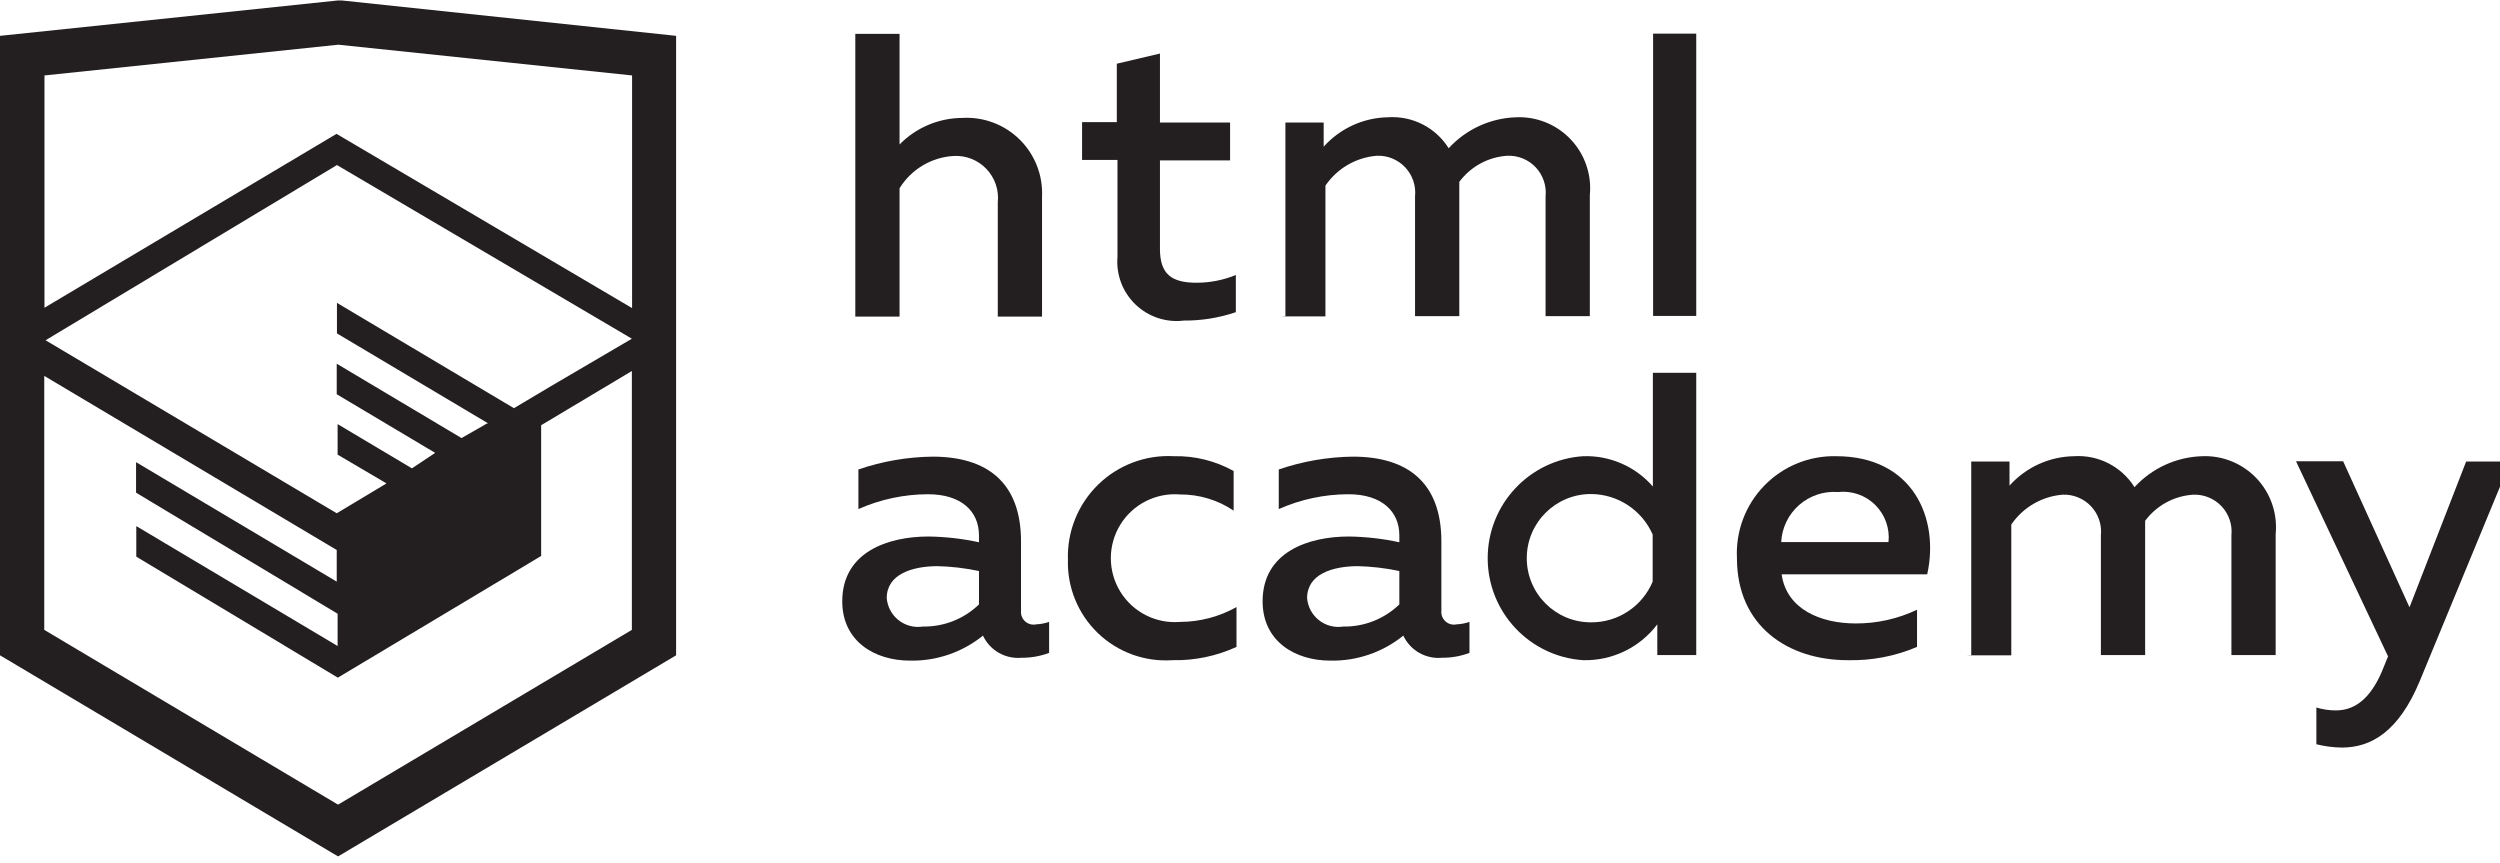
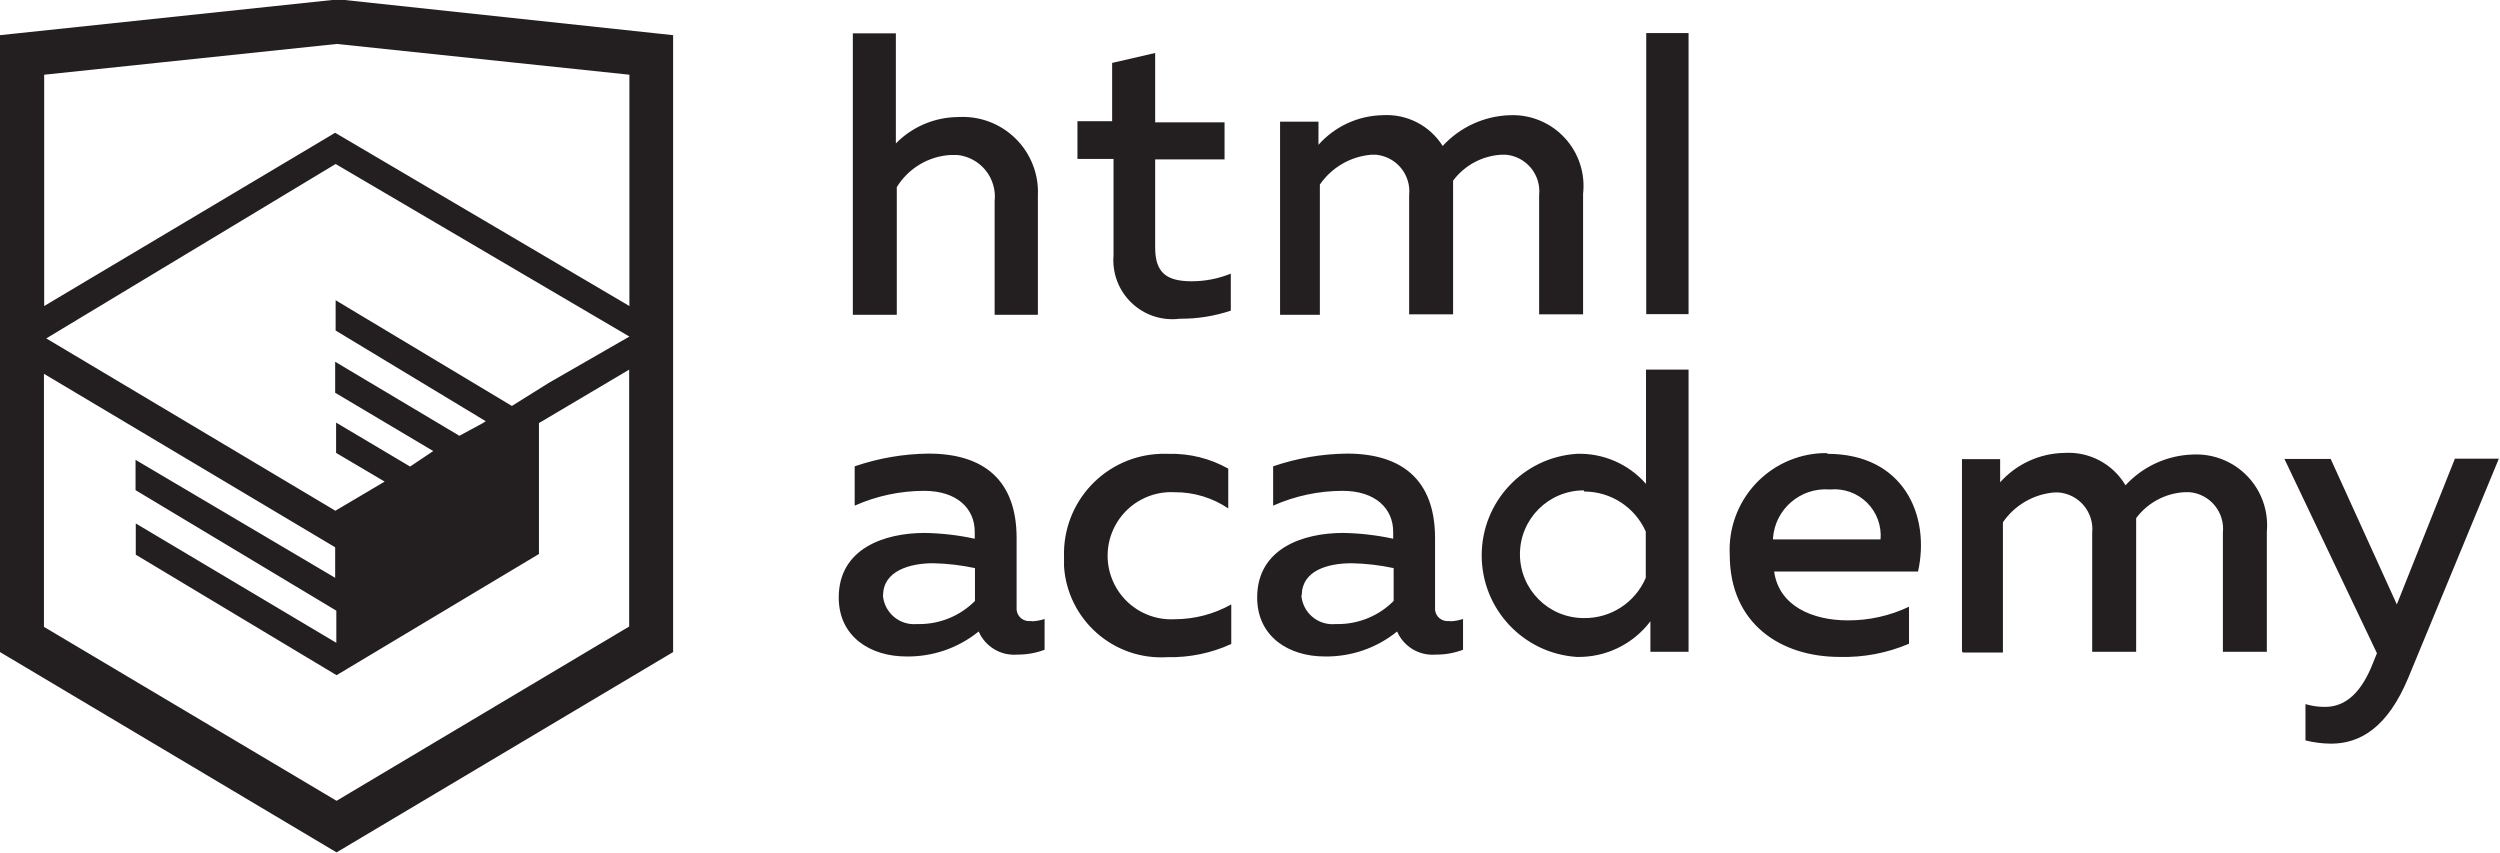
- <svg xmlns="http://www.w3.org/2000/svg" id="Layer_1" data-name="Layer 1" viewBox="0 0 113 39">
-   <path d="M401.93,351.51a2.07,2.07,0,0,0,.58-0.11v1.4a3.41,3.41,0,0,1-1.24.22,1.75,1.75,0,0,1-1.75-1,5.08,5.08,0,0,1-3.3,1.13c-1.59,0-3.06-.87-3.06-2.68,0-2.24,2.08-2.93,3.9-2.93a11.63,11.63,0,0,1,2.28.26v-0.31c0-1.09-.8-1.86-2.3-1.86a7.79,7.79,0,0,0-3.15.67v-1.79a10.72,10.72,0,0,1,3.35-.58c2.48,0,4,1.18,4,3.83v3.14A0.57,0.57,0,0,0,401.93,351.51Zm-6.76-1.19a1.42,1.42,0,0,0,1.64,1.29,3.56,3.56,0,0,0,2.53-1V349.1a10.21,10.21,0,0,0-1.9-.22C396.34,348.89,395.17,349.23,395.17,350.33Z" transform="translate(-355.09 -323.29)" fill="#231f20" />
-   <path d="M408.15,343.91a5.29,5.29,0,0,1,2.7.67v1.79a4.28,4.28,0,0,0-2.42-.73,2.89,2.89,0,1,0,0,5.76,5.26,5.26,0,0,0,2.55-.67v1.8a6.58,6.58,0,0,1-2.9.6,4.42,4.42,0,0,1-4.72-4.54A4.54,4.54,0,0,1,408.15,343.91Z" transform="translate(-355.09 -323.29)" fill="#231f20" />
-   <path d="M420.93,351.51a2.07,2.07,0,0,0,.58-0.11v1.4a3.41,3.41,0,0,1-1.24.22,1.75,1.75,0,0,1-1.75-1,5.08,5.08,0,0,1-3.3,1.13c-1.59,0-3.06-.87-3.06-2.68,0-2.24,2.08-2.93,3.9-2.93a11.63,11.63,0,0,1,2.28.26v-0.31c0-1.09-.8-1.86-2.3-1.86a7.79,7.79,0,0,0-3.15.67v-1.79a10.72,10.72,0,0,1,3.35-.58c2.48,0,4,1.18,4,3.83v3.14A0.57,0.57,0,0,0,420.93,351.51Zm-6.76-1.19a1.42,1.42,0,0,0,1.64,1.29,3.56,3.56,0,0,0,2.53-1V349.1a10.21,10.21,0,0,0-1.9-.22C415.33,348.89,414.17,349.23,414.17,350.33Z" transform="translate(-355.09 -323.29)" fill="#231f20" />
-   <path d="M431.76,340.14V352.9H430v-1.39a4.07,4.07,0,0,1-3.35,1.62,4.62,4.62,0,0,1,0-9.22,4,4,0,0,1,3.15,1.37v-5.14h2ZM427,345.62a2.9,2.9,0,0,0,0,5.8,3,3,0,0,0,2.79-1.84v-2.13A3.06,3.06,0,0,0,427,345.62Z" transform="translate(-355.09 -323.29)" fill="#231f20" />
-   <path d="M438.08,343.91c3.48,0,4.68,2.81,4.12,5.34h-6.58c0.22,1.57,1.75,2.22,3.35,2.22a6.41,6.41,0,0,0,2.77-.62v1.68a7.5,7.5,0,0,1-3.14.6c-2.68,0-5-1.53-5-4.61A4.39,4.39,0,0,1,438.08,343.91Zm0.09,1.62a2.39,2.39,0,0,0-2.57,2.26h4.85A2.06,2.06,0,0,0,438.17,345.53Z" transform="translate(-355.09 -323.29)" fill="#231f20" />
-   <path d="M444.19,352.9v-8.75h1.73v1.09a4,4,0,0,1,2.92-1.33,3,3,0,0,1,2.73,1.4,4.33,4.33,0,0,1,3.06-1.4,3.21,3.21,0,0,1,3.32,3.52v5.47h-2v-5.41a1.67,1.67,0,0,0-1.73-1.84,2.94,2.94,0,0,0-2.17,1.18c0,0.2,0,.4,0,0.6v5.47h-2v-5.41a1.67,1.67,0,0,0-1.73-1.84,3.11,3.11,0,0,0-2.32,1.35v5.91h-2Z" transform="translate(-355.09 -323.29)" fill="#231f20" />
-   <path d="M466.56,344.15h2l-4.1,9.93c-0.95,2.28-2.19,3-3.52,3a5,5,0,0,1-1.15-.15v-1.66a3,3,0,0,0,.89.13c0.95,0,1.66-.67,2.17-2l0.18-.44-4.16-8.82H461l3,6.6Z" transform="translate(-355.09 -323.29)" fill="#231f20" />
-   <path d="M395.75,324.82v5a4,4,0,0,1,2.83-1.2,3.41,3.41,0,0,1,3.61,3.57v5.41h-2v-5.16a1.9,1.9,0,0,0-2-2.1,3.08,3.08,0,0,0-2.44,1.46v5.8h-2V324.82h2Z" transform="translate(-355.09 -323.29)" fill="#231f20" />
-   <path d="M407.52,325.71v3.12h3.17v1.71h-3.17v4c0,1.15.53,1.53,1.66,1.53a4.71,4.71,0,0,0,1.77-.35v1.68a7.14,7.14,0,0,1-2.35.38,2.68,2.68,0,0,1-3-2.88v-4.38H404v-1.71h1.57v-2.64Z" transform="translate(-355.09 -323.29)" fill="#231f20" />
-   <path d="M413.19,337.58v-8.75h1.73v1.09a4,4,0,0,1,2.92-1.33,3,3,0,0,1,2.73,1.4,4.33,4.33,0,0,1,3.06-1.4,3.21,3.21,0,0,1,3.32,3.52v5.47h-2v-5.41a1.67,1.67,0,0,0-1.73-1.84,2.94,2.94,0,0,0-2.17,1.18c0,0.2,0,.4,0,0.6v5.47h-2v-5.41a1.67,1.67,0,0,0-1.73-1.84,3.11,3.11,0,0,0-2.32,1.35v5.91h-2Z" transform="translate(-355.09 -323.29)" fill="#231f20" />
-   <rect x="74.72" y="1.52" width="1.95" height="12.76" fill="#231f20" />
-   <path d="M370.53,323.31l-0.16,0-15.28,1.6v28L370.37,362l15.28-9.09v-28Zm13.12,28.45-13.28,7.9-13.28-7.9V340.28l13.22,7.87,0,1.43-9.07-5.4v1.38l9.11,5.47,0,1.46-9.1-5.42v1.38l9.11,5.47h0l9.19-5.5v-1.39h0v-4.52l4.1-2.45v11.67Zm0-13.16L380,340.74h0l-1.68,1-8-4.76v1.38l6.84,4.07-0.06,0-0.15.09-1,.57-5.64-3.36v1.38l4.45,2.65-1.05.7,0,0-3.36-2v1.38l2.21,1.3-2.25,1.35-13.16-7.82,13.17-7.92h0Zm0-1.39-13.35-7.87h0l-13.2,7.86v-10.5l13.28-1.39,13.28,1.39v10.51Z" transform="translate(-355.09 -323.29)" fill="#231f20" />
+ <svg xmlns="http://www.w3.org/2000/svg" id="Layer_1" data-name="Layer 1" viewBox="0 0 108.08 36.85">
+   <path d="M44.61,26.88a2,2,0,0,0,.55-0.1v1.33a3.25,3.25,0,0,1-1.18.21,1.67,1.67,0,0,1-1.67-1,4.84,4.84,0,0,1-3.14,1.08c-1.51,0-2.91-.83-2.91-2.55,0-2.13,2-2.79,3.71-2.79a11.08,11.08,0,0,1,2.17.25v-0.3c0-1-.76-1.77-2.19-1.77a7.42,7.42,0,0,0-3,.64v-1.7a10.21,10.21,0,0,1,3.19-.55c2.36,0,3.81,1.12,3.81,3.65v3a0.54,0.54,0,0,0,.49.59h0.17Zm-6.44-1.13A1.35,1.35,0,0,0,39.63,27h0.11a3.39,3.39,0,0,0,2.41-1V24.58a9.72,9.72,0,0,0-1.81-.21c-1,0-2.16.33-2.16,1.38h0Zm12.36-6.11a5,5,0,0,1,2.57.64V22a4.08,4.08,0,0,0-2.3-.7,2.75,2.75,0,1,0,0,5.49,5,5,0,0,0,2.43-.64v1.71a6.27,6.27,0,0,1-2.76.57A4.21,4.21,0,0,1,46,24.51q0-.21,0-0.41a4.32,4.32,0,0,1,4.18-4.46h0.38Zm12.17,7.24a2,2,0,0,0,.55-0.1v1.33a3.25,3.25,0,0,1-1.18.21,1.67,1.67,0,0,1-1.67-1,4.84,4.84,0,0,1-3.14,1.08c-1.51,0-2.91-.83-2.91-2.55,0-2.13,2-2.79,3.71-2.79a11.08,11.08,0,0,1,2.17.25v-0.3c0-1-.76-1.77-2.19-1.77a7.42,7.42,0,0,0-3,.64v-1.7a10.21,10.21,0,0,1,3.19-.55c2.36,0,3.81,1.12,3.81,3.65v3a0.54,0.54,0,0,0,.49.59h0.17Zm-6.44-1.13A1.35,1.35,0,0,0,57.73,27h0.11a3.39,3.39,0,0,0,2.41-1V24.58a9.72,9.72,0,0,0-1.81-.21c-1.06,0-2.16.33-2.16,1.38h0ZM73,16V28.2H71.35V26.88a3.88,3.88,0,0,1-3.19,1.54,4.4,4.4,0,0,1,0-8.78,3.81,3.81,0,0,1,3,1.3V16H73Zm-4.53,5.22a2.76,2.76,0,1,0,0,5.52A2.86,2.86,0,0,0,71.15,25V23A2.91,2.91,0,0,0,68.49,21.27ZM79,19.64c3.31,0,4.46,2.68,3.92,5.09H76.7c0.21,1.5,1.67,2.11,3.19,2.11a6.11,6.11,0,0,0,2.64-.59v1.6a7.14,7.14,0,0,1-3,.57C77,28.42,74.78,27,74.78,24a4.18,4.18,0,0,1,4-4.39H79Zm0.09,1.54a2.28,2.28,0,0,0-2.44,2.1v0.06H81.3A2,2,0,0,0,79.13,21.18Zm5.73,7V19.87h1.65v1a3.81,3.81,0,0,1,2.78-1.27A2.86,2.86,0,0,1,91.89,21a4.12,4.12,0,0,1,2.91-1.33A3.06,3.06,0,0,1,98,23V28.2h-1.9V23.05a1.59,1.59,0,0,0-1.42-1.75H94.42a2.8,2.8,0,0,0-2.07,1.12V28.2h-1.9V23.05A1.59,1.59,0,0,0,89,21.31H88.8a3,3,0,0,0-2.21,1.29v5.63H84.86Zm21.31-8.33h1.9l-3.91,9.46c-0.9,2.17-2.09,2.86-3.35,2.86a4.76,4.76,0,0,1-1.1-.14V30.46a2.86,2.86,0,0,0,.85.12c0.9,0,1.58-.64,2.07-1.9l0.17-.42-4-8.4h2l2.86,6.29ZM38.73,1.46V6.22a3.81,3.81,0,0,1,2.7-1.14,3.25,3.25,0,0,1,3.44,3.4v5.15H43V8.72a1.81,1.81,0,0,0-1.61-2h-0.3a2.93,2.93,0,0,0-2.32,1.39v5.52h-1.9V1.46h1.9ZM49.94,2.31v3h3V6.91h-3v3.81c0,1.1.5,1.46,1.58,1.46a4.49,4.49,0,0,0,1.69-.33v1.6A6.8,6.8,0,0,1,51,13.8a2.55,2.55,0,0,1-2.86-2.74V6.89H46.58V5.26h1.5V2.74Zm5.4,11.31V5.28H57v1A3.81,3.81,0,0,1,59.77,5a2.86,2.86,0,0,1,2.6,1.33A4.12,4.12,0,0,1,65.28,5,3.06,3.06,0,0,1,68.44,8.4v5.21h-1.9V8.46a1.59,1.59,0,0,0-1.42-1.75H64.89a2.8,2.8,0,0,0-2.07,1.12v5.78h-1.9V8.46A1.59,1.59,0,0,0,59.5,6.71H59.27A3,3,0,0,0,57.06,8v5.63H55.34ZM71.17,1.45H73V13.6H71.17V1.45ZM14.71,0H14.55L0,1.54V28.21l14.55,8.66,14.55-8.66V1.54Zm12.5,27.1L14.55,34.64,1.9,27.12V16.18l12.59,7.5V25L5.86,19.9v1.31l8.68,5.21v1.39L5.87,22.65V24l8.68,5.21,8.75-5.24V18.31L27.2,16V27.12Zm0-12.53-3.48,2-1.6,1L14.51,13v1.31L21,18.23H21l-0.14.09-1,.54-5.37-3.2V17l4.24,2.52-1,.67-3.2-1.9v1.31l2.1,1.24L14.5,22.1,2,14.65,14.51,7.11Zm0-1.32L14.49,5.76,1.91,13.25v-10L14.56,1.92,27.21,3.25v10h0Z" transform="translate(0 -0.02)" fill="#231f20" />
</svg>
